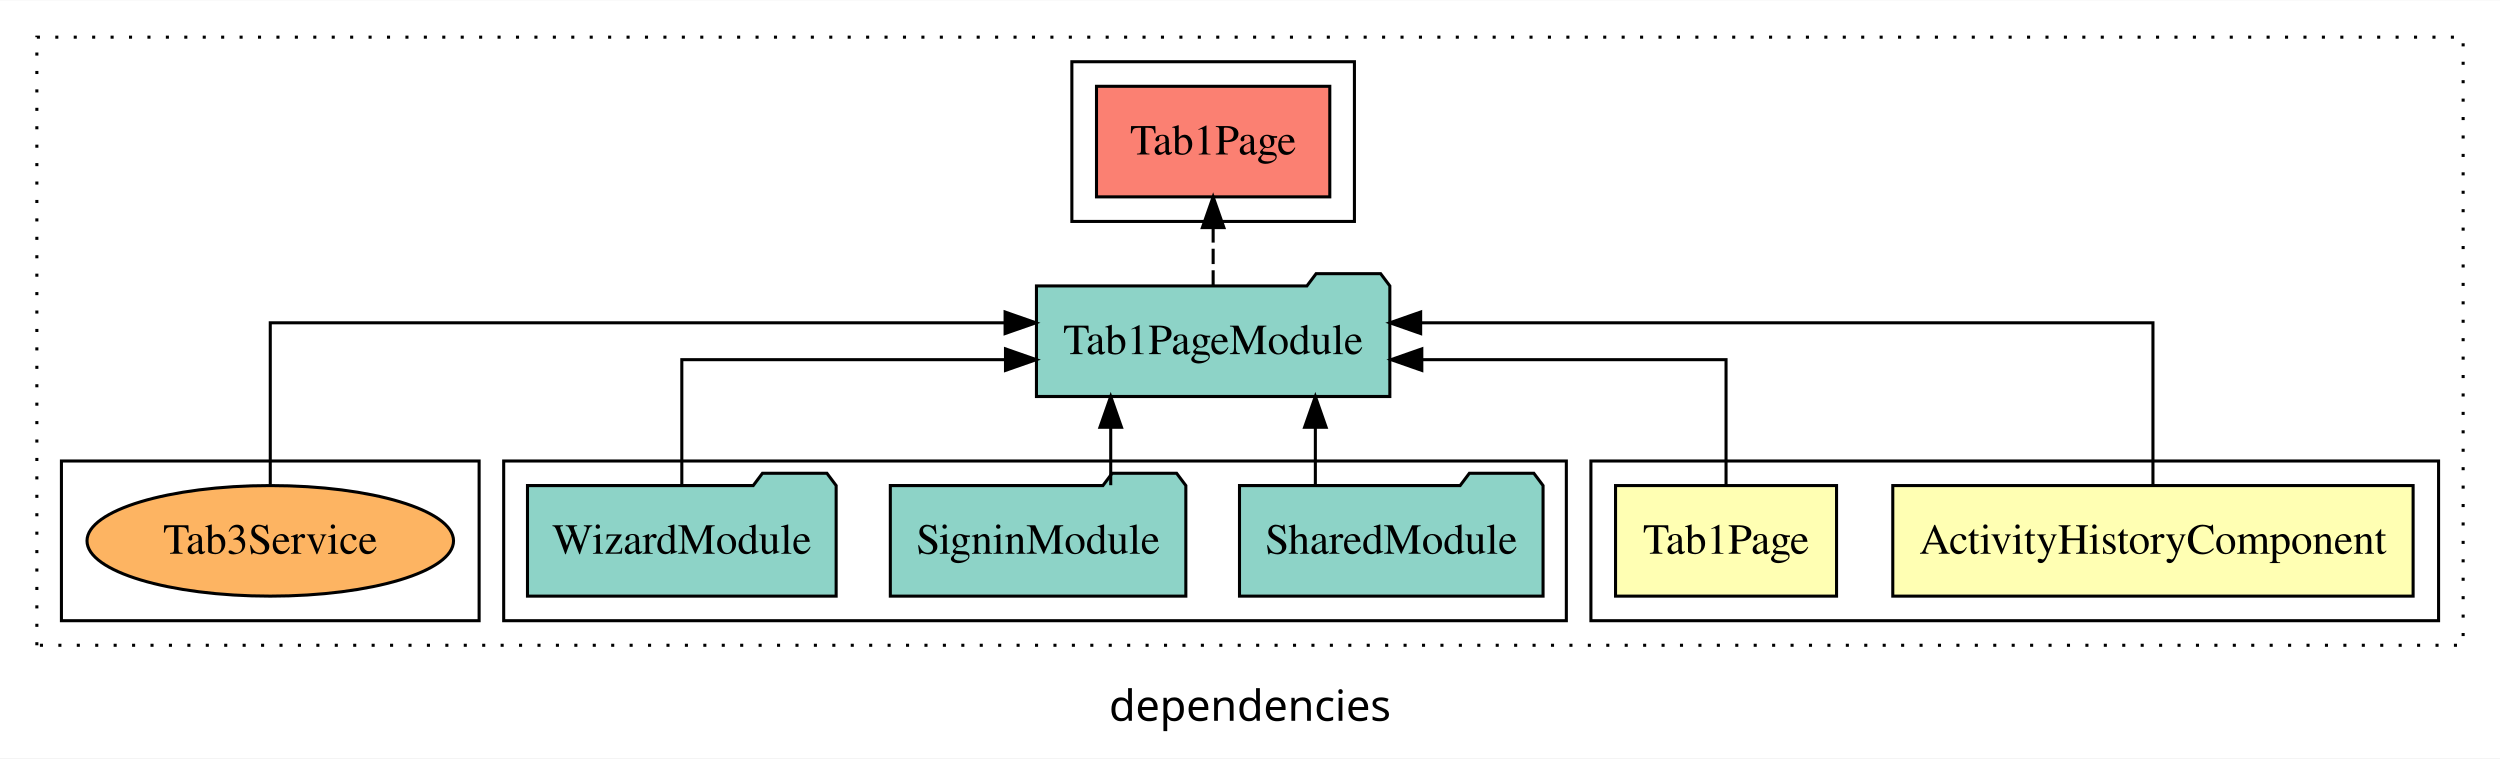
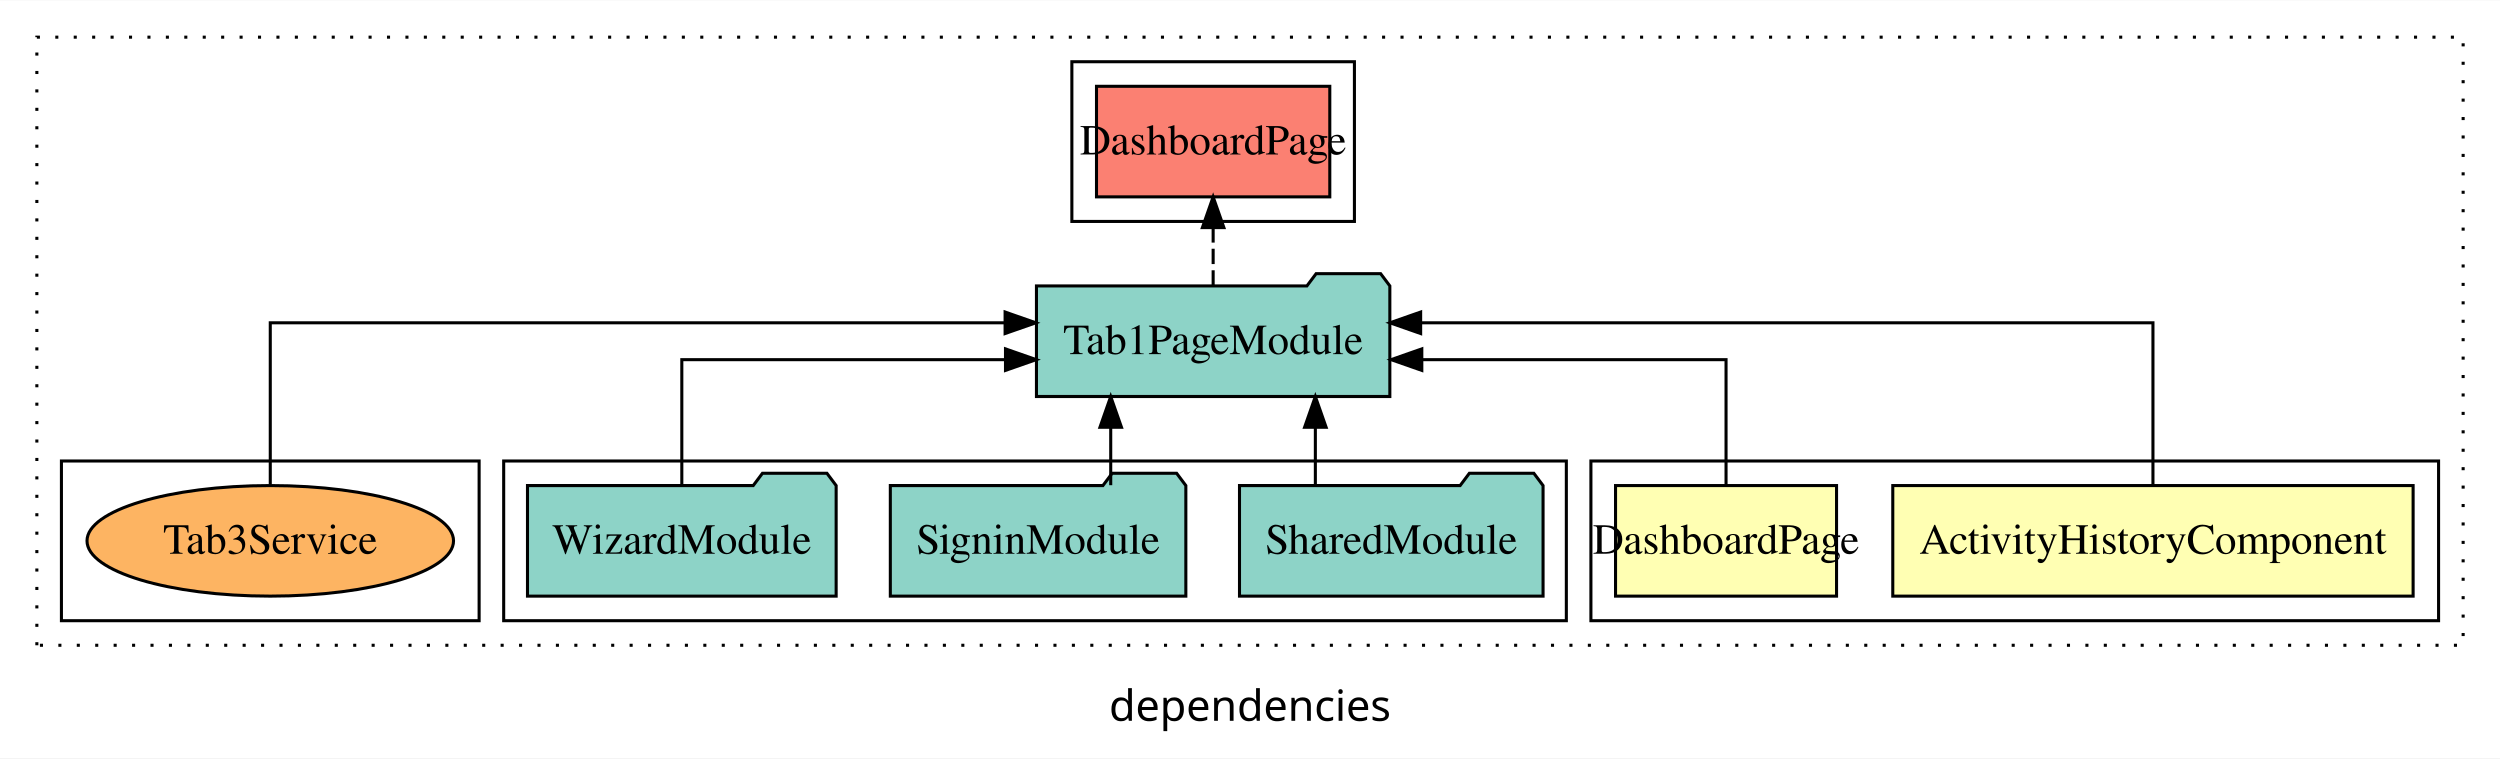
<svg xmlns="http://www.w3.org/2000/svg" width="814pt" height="247pt" viewBox="0.00 0.00 814.00 246.80">
  <g id="graph0" class="graph" transform="scale(1 1) rotate(0) translate(4 242.8)">
    <polygon fill="white" stroke="transparent" points="-4,4 -4,-242.8 810,-242.8 810,4 -4,4" />
    <text text-anchor="middle" x="403" y="-8.2" font-family="sans-serif" font-size="14.00">dependencies</text>
    <g id="clust1" class="cluster">
      <polygon fill="none" stroke="black" stroke-dasharray="1,5" points="8,-32.8 8,-230.8 798,-230.8 798,-32.8 8,-32.8" />
    </g>
    <g id="clust2" class="cluster">
      <polygon fill="none" stroke="black" points="514,-40.8 514,-92.8 790,-92.8 790,-40.8 514,-40.8" />
    </g>
    <g id="clust6" class="cluster">
      <polygon fill="none" stroke="black" points="345,-170.8 345,-222.8 437,-222.8 437,-170.8 345,-170.8" />
    </g>
    <g id="clust5" class="cluster">
      <polygon fill="none" stroke="black" points="160,-40.8 160,-92.8 506,-92.8 506,-40.8 160,-40.8" />
    </g>
    <g id="clust8" class="cluster">
      <polygon fill="none" stroke="black" points="16,-40.8 16,-92.8 152,-92.8 152,-40.8 16,-40.8" />
    </g>
    <g id="node1" class="node">
      <polygon fill="#ffffb3" stroke="black" points="781.71,-84.8 612.29,-84.8 612.29,-48.8 781.71,-48.8 781.71,-84.8" />
      <text text-anchor="middle" x="697" y="-62.6" font-family="Times,serif" font-size="14.00">ActivityHistoryComponent</text>
    </g>
    <g id="node3" class="node">
      <polygon fill="#8dd3c7" stroke="black" points="448.53,-149.8 445.53,-153.8 424.53,-153.8 421.53,-149.8 333.47,-149.8 333.47,-113.8 448.53,-113.8 448.53,-149.8" />
      <text text-anchor="middle" x="391" y="-127.6" font-family="Times,serif" font-size="14.00">Tab1PageModule</text>
    </g>
    <g id="edge1" class="edge">
      <path fill="none" stroke="black" d="M697,-85.08C697,-106.12 697,-137.8 697,-137.8 697,-137.8 458.56,-137.8 458.56,-137.8" />
      <polygon fill="black" stroke="black" points="458.56,-134.3 448.56,-137.8 458.56,-141.3 458.56,-134.3" />
    </g>
    <g id="node2" class="node">
      <polygon fill="#ffffb3" stroke="black" points="593.98,-84.8 522.02,-84.8 522.02,-48.8 593.98,-48.8 593.98,-84.8" />
-       <text text-anchor="middle" x="558" y="-62.6" font-family="Times,serif" font-size="14.00">Tab1Page</text>
+       <text text-anchor="middle" x="558" y="-62.6" font-family="Times,serif" font-size="14.00">DashboardPage</text>
    </g>
    <g id="edge2" class="edge">
      <path fill="none" stroke="black" d="M558,-84.82C558,-102.17 558,-125.8 558,-125.8 558,-125.8 458.94,-125.8 458.94,-125.8" />
      <polygon fill="black" stroke="black" points="458.94,-122.3 448.94,-125.8 458.94,-129.3 458.94,-122.3" />
    </g>
    <g id="node7" class="node">
      <polygon fill="#fb8072" stroke="black" points="428.98,-214.8 353.02,-214.8 353.02,-178.8 428.98,-178.8 428.98,-214.8" />
-       <text text-anchor="middle" x="391" y="-192.6" font-family="Times,serif" font-size="14.00">Tab1Page </text>
+       <text text-anchor="middle" x="391" y="-192.6" font-family="Times,serif" font-size="14.00">DashboardPage </text>
    </g>
    <g id="edge6" class="edge">
      <path fill="none" stroke="black" stroke-dasharray="5,2" d="M391,-149.91C391,-149.91 391,-168.79 391,-168.79" />
      <polygon fill="black" stroke="black" points="387.5,-168.79 391,-178.79 394.5,-168.79 387.5,-168.79" />
    </g>
    <g id="node4" class="node">
      <polygon fill="#8dd3c7" stroke="black" points="498.42,-84.8 495.42,-88.8 474.42,-88.8 471.42,-84.8 399.58,-84.8 399.58,-48.8 498.42,-48.8 498.42,-84.8" />
      <text text-anchor="middle" x="449" y="-62.6" font-family="Times,serif" font-size="14.00">SharedModule</text>
    </g>
    <g id="edge3" class="edge">
      <path fill="none" stroke="black" d="M424.28,-84.91C424.28,-84.91 424.28,-103.79 424.28,-103.79" />
      <polygon fill="black" stroke="black" points="420.78,-103.79 424.28,-113.79 427.78,-103.79 420.78,-103.79" />
    </g>
    <g id="node5" class="node">
      <polygon fill="#8dd3c7" stroke="black" points="382.11,-84.8 379.11,-88.8 358.11,-88.8 355.11,-84.8 285.89,-84.8 285.89,-48.8 382.11,-48.8 382.11,-84.8" />
      <text text-anchor="middle" x="334" y="-62.6" font-family="Times,serif" font-size="14.00">SigninModule</text>
    </g>
    <g id="edge4" class="edge">
      <path fill="none" stroke="black" d="M357.65,-84.91C357.65,-84.91 357.65,-103.79 357.65,-103.79" />
      <polygon fill="black" stroke="black" points="354.15,-103.79 357.65,-113.79 361.15,-103.79 354.15,-103.79" />
    </g>
    <g id="node6" class="node">
      <polygon fill="#8dd3c7" stroke="black" points="268.25,-84.8 265.25,-88.8 244.25,-88.8 241.25,-84.8 167.75,-84.8 167.75,-48.8 268.25,-48.8 268.25,-84.8" />
      <text text-anchor="middle" x="218" y="-62.6" font-family="Times,serif" font-size="14.00">WizardModule</text>
    </g>
    <g id="edge5" class="edge">
      <path fill="none" stroke="black" d="M218,-84.82C218,-102.17 218,-125.8 218,-125.8 218,-125.8 323.39,-125.8 323.39,-125.8" />
      <polygon fill="black" stroke="black" points="323.39,-129.3 333.39,-125.8 323.39,-122.3 323.39,-129.3" />
    </g>
    <g id="node8" class="node">
      <ellipse fill="#fdb462" stroke="black" cx="84" cy="-66.8" rx="59.67" ry="18" />
      <text text-anchor="middle" x="84" y="-62.6" font-family="Times,serif" font-size="14.00">Tab3Service</text>
    </g>
    <g id="edge7" class="edge">
      <path fill="none" stroke="black" d="M84,-85.08C84,-106.12 84,-137.8 84,-137.8 84,-137.8 323.26,-137.8 323.26,-137.8" />
      <polygon fill="black" stroke="black" points="323.26,-141.3 333.26,-137.8 323.26,-134.3 323.26,-141.3" />
    </g>
  </g>
</svg>
